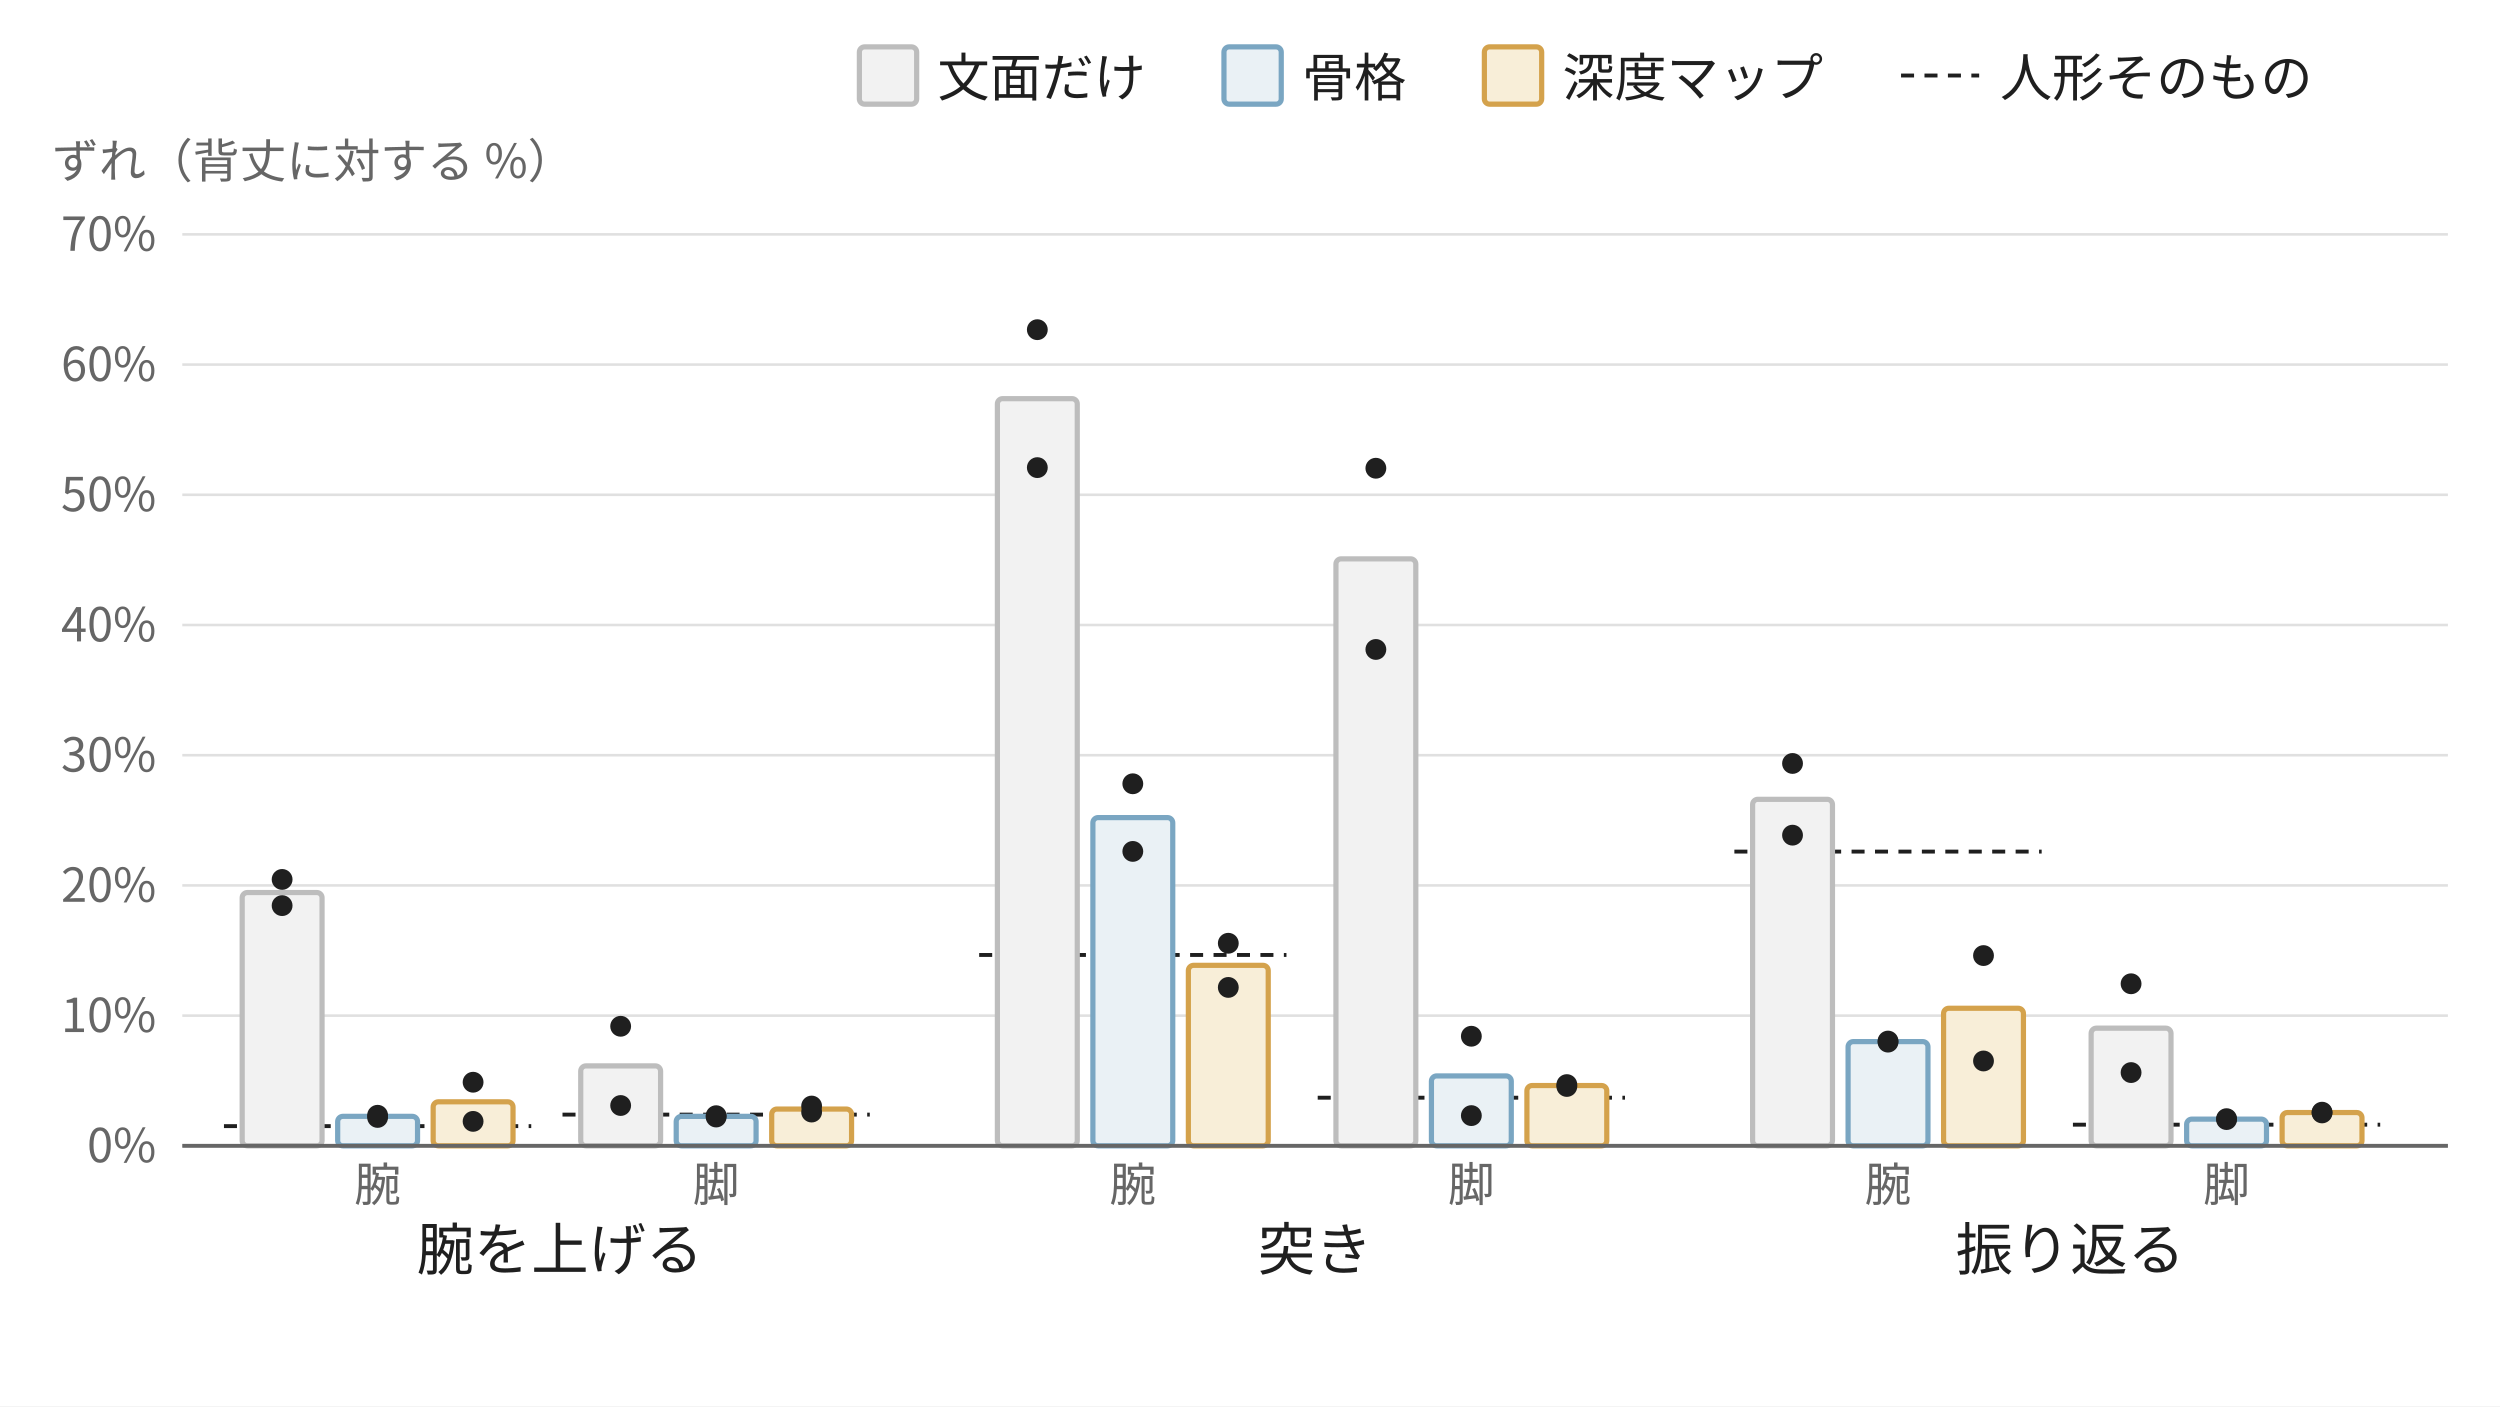
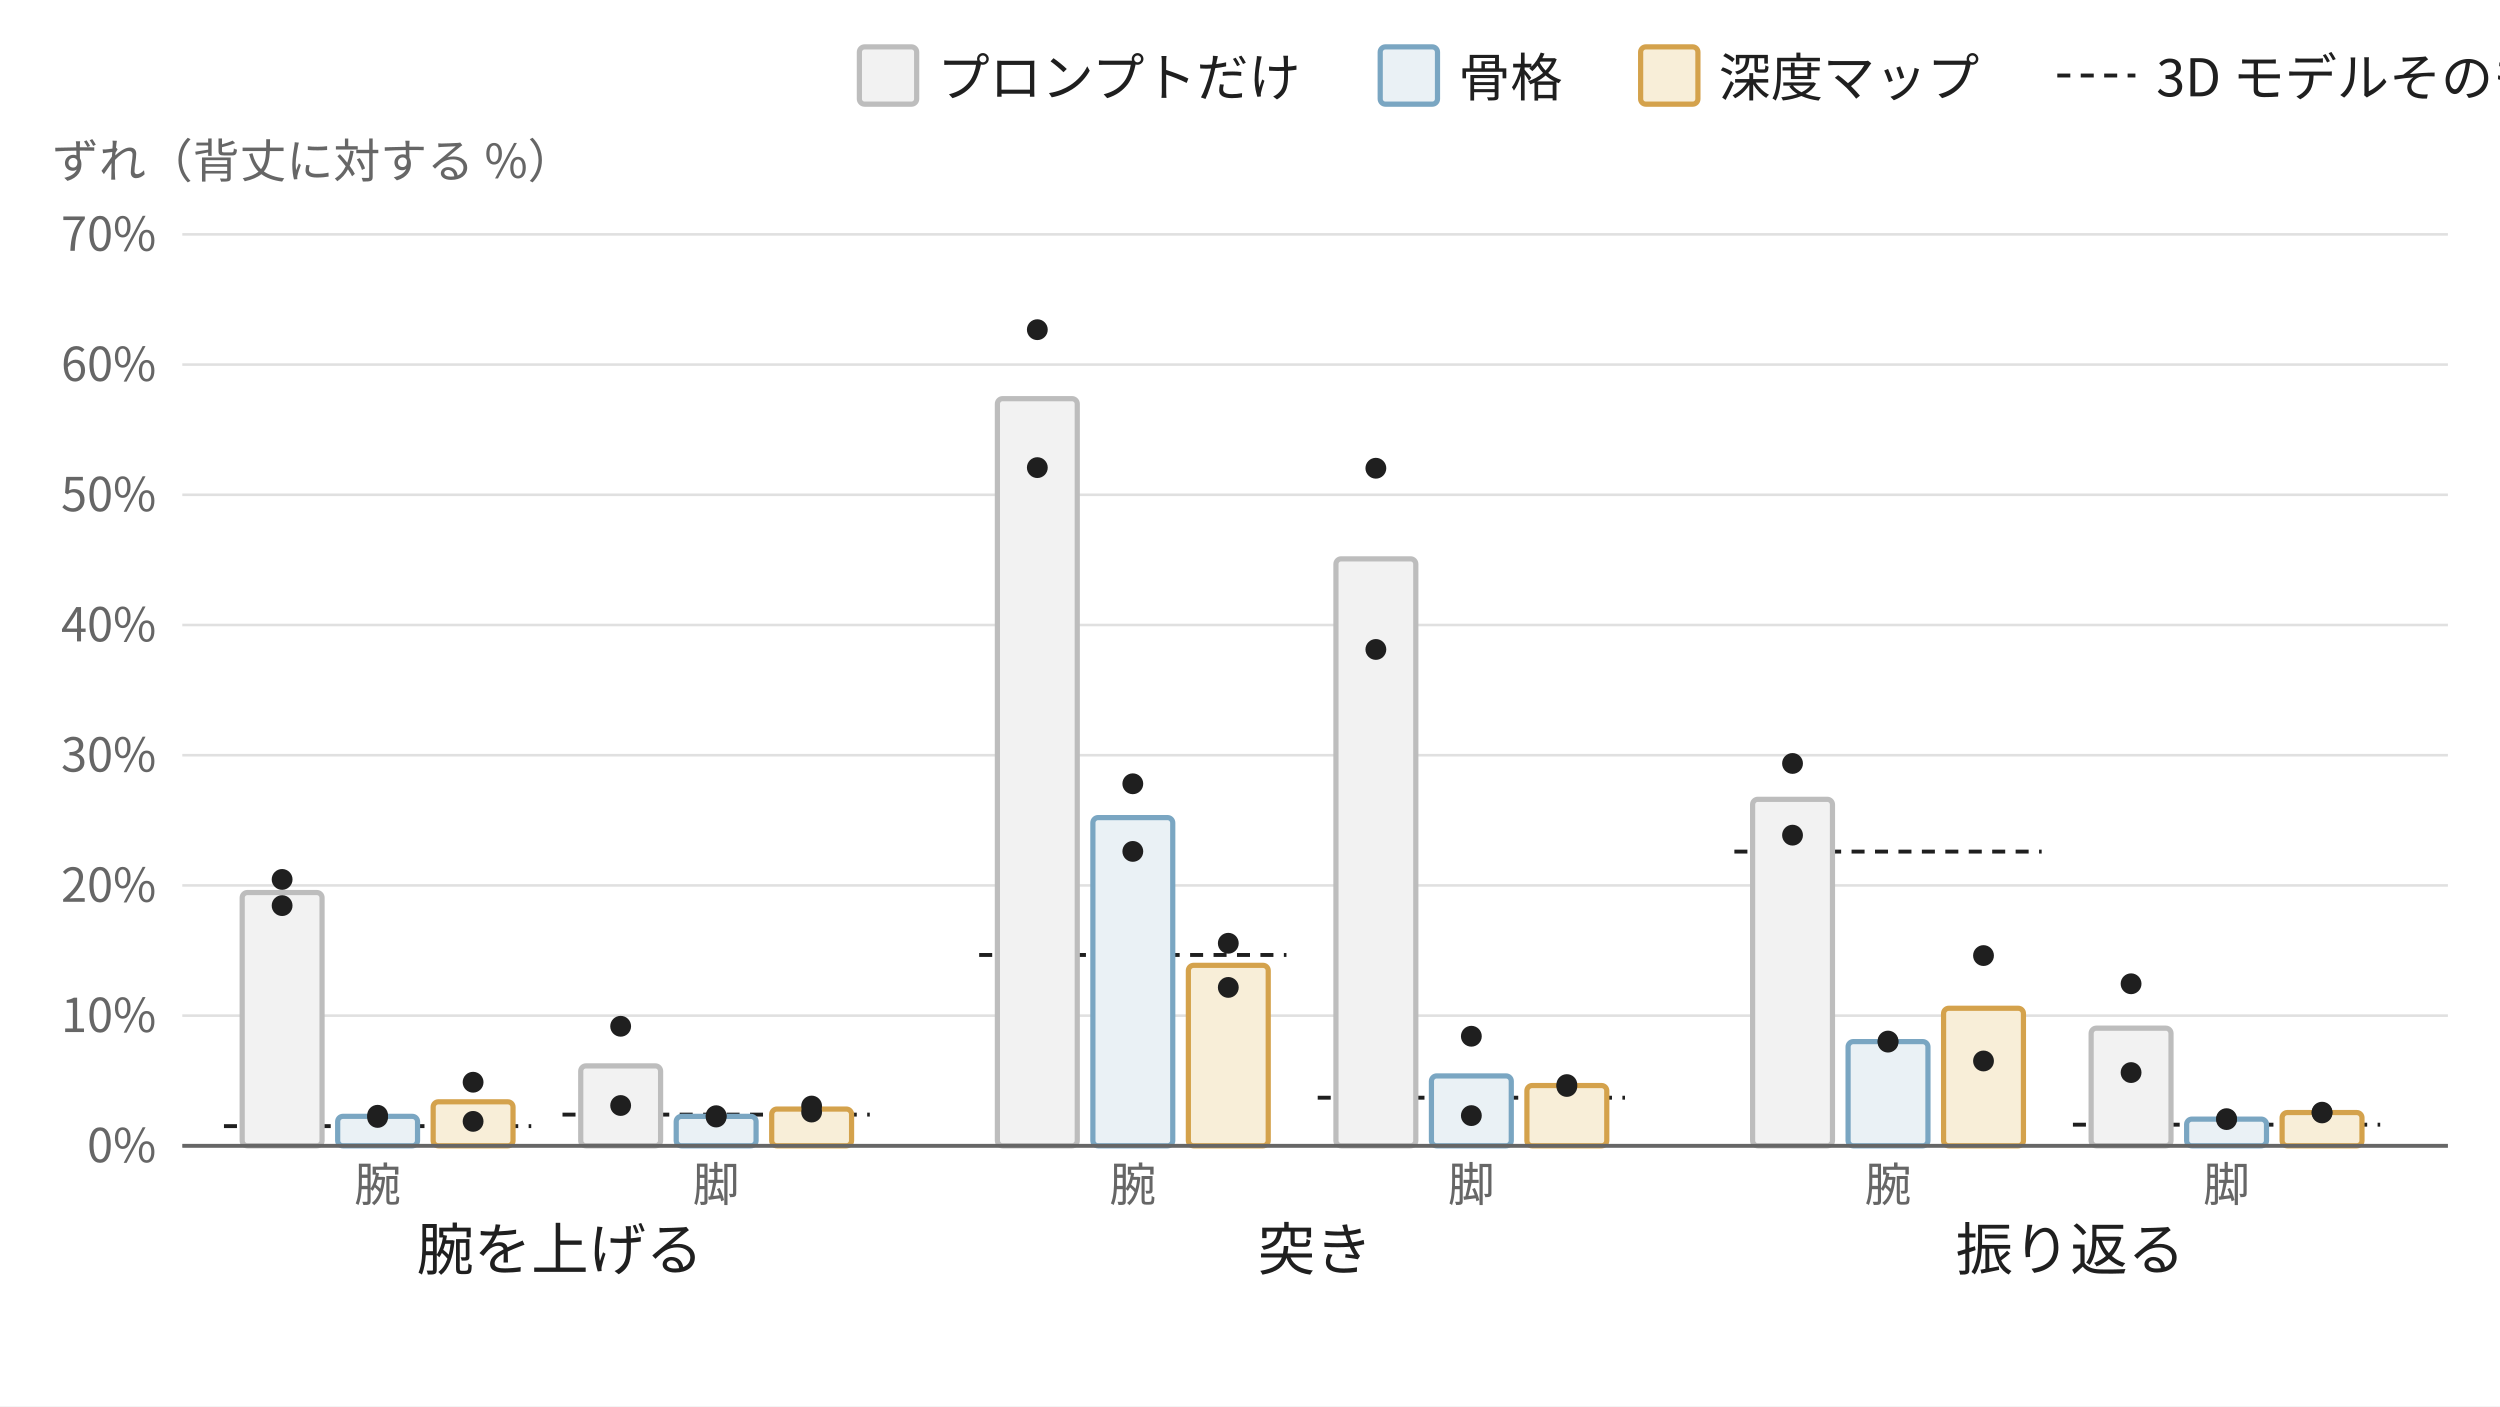
<svg xmlns="http://www.w3.org/2000/svg" viewBox="0 0 960 540" width="960" height="540">
  <rect width="960" height="540" fill="#ffffff" />
  <line x1="70" y1="440.0" x2="940" y2="440.0" stroke="#e0e0e0" stroke-width="1" />
  <text x="60" y="440.0" font-family="'Hiragino Sans','Noto Sans CJK JP','Yu Gothic',sans-serif" font-size="18" fill="#666666" text-anchor="end" dominant-baseline="middle">0%</text>
  <line x1="70" y1="390.0" x2="940" y2="390.0" stroke="#e0e0e0" stroke-width="1" />
  <text x="60" y="390.0" font-family="'Hiragino Sans','Noto Sans CJK JP','Yu Gothic',sans-serif" font-size="18" fill="#666666" text-anchor="end" dominant-baseline="middle">10%</text>
  <line x1="70" y1="340.0" x2="940" y2="340.0" stroke="#e0e0e0" stroke-width="1" />
  <text x="60" y="340.0" font-family="'Hiragino Sans','Noto Sans CJK JP','Yu Gothic',sans-serif" font-size="18" fill="#666666" text-anchor="end" dominant-baseline="middle">20%</text>
  <line x1="70" y1="290.0" x2="940" y2="290.0" stroke="#e0e0e0" stroke-width="1" />
  <text x="60" y="290.0" font-family="'Hiragino Sans','Noto Sans CJK JP','Yu Gothic',sans-serif" font-size="18" fill="#666666" text-anchor="end" dominant-baseline="middle">30%</text>
  <line x1="70" y1="240.0" x2="940" y2="240.0" stroke="#e0e0e0" stroke-width="1" />
  <text x="60" y="240.0" font-family="'Hiragino Sans','Noto Sans CJK JP','Yu Gothic',sans-serif" font-size="18" fill="#666666" text-anchor="end" dominant-baseline="middle">40%</text>
  <line x1="70" y1="190.0" x2="940" y2="190.0" stroke="#e0e0e0" stroke-width="1" />
  <text x="60" y="190.0" font-family="'Hiragino Sans','Noto Sans CJK JP','Yu Gothic',sans-serif" font-size="18" fill="#666666" text-anchor="end" dominant-baseline="middle">50%</text>
  <line x1="70" y1="140.0" x2="940" y2="140.0" stroke="#e0e0e0" stroke-width="1" />
  <text x="60" y="140.0" font-family="'Hiragino Sans','Noto Sans CJK JP','Yu Gothic',sans-serif" font-size="18" fill="#666666" text-anchor="end" dominant-baseline="middle">60%</text>
  <line x1="70" y1="90.0" x2="940" y2="90.0" stroke="#e0e0e0" stroke-width="1" />
  <text x="60" y="90.0" font-family="'Hiragino Sans','Noto Sans CJK JP','Yu Gothic',sans-serif" font-size="18" fill="#666666" text-anchor="end" dominant-baseline="middle">70%</text>
  <text x="20" y="62" font-family="'Hiragino Sans','Noto Sans CJK JP','Yu Gothic',sans-serif" font-size="18" fill="#666666" text-anchor="start" dominant-baseline="middle">ずれ（背丈に対する %）</text>
  <text x="215.0" y="480" font-family="'Hiragino Sans','Noto Sans CJK JP','Yu Gothic',sans-serif" font-size="22" fill="#1f1f1f" text-anchor="middle" dominant-baseline="middle">腕を上げる</text>
  <text x="145.0" y="455" font-family="'Hiragino Sans','Noto Sans CJK JP','Yu Gothic',sans-serif" font-size="18" fill="#666666" text-anchor="middle" dominant-baseline="middle">腕</text>
  <line x1="86.0" y1="432.432" x2="204.0" y2="432.432" stroke="#1f1f1f" stroke-width="1.5" stroke-dasharray="5 4" />
  <rect x="93.0" y="342.731" width="30.667" height="97.269" rx="2" fill="#f2f2f2" stroke="#bdbdbd" stroke-width="2" />
  <circle cx="108.333" cy="347.759" r="4" fill="#1f1f1f" />
  <circle cx="108.333" cy="337.702" r="4" fill="#1f1f1f" />
  <rect x="129.667" y="428.679" width="30.667" height="11.321" rx="2" fill="#eaf1f5" stroke="#7aa6c2" stroke-width="2" />
  <circle cx="145.0" cy="429.096" r="4" fill="#1f1f1f" />
  <circle cx="145.0" cy="428.261" r="4" fill="#1f1f1f" />
  <rect x="166.333" y="423.094" width="30.667" height="16.906" rx="2" fill="#f8eed8" stroke="#d4a24c" stroke-width="2" />
  <circle cx="181.667" cy="415.577" r="4" fill="#1f1f1f" />
  <circle cx="181.667" cy="430.61" r="4" fill="#1f1f1f" />
  <text x="275.0" y="455" font-family="'Hiragino Sans','Noto Sans CJK JP','Yu Gothic',sans-serif" font-size="18" fill="#666666" text-anchor="middle" dominant-baseline="middle">脚</text>
  <line x1="216.0" y1="428.01" x2="334.0" y2="428.01" stroke="#1f1f1f" stroke-width="1.5" stroke-dasharray="5 4" />
  <rect x="223.0" y="409.303" width="30.667" height="30.697" rx="2" fill="#f2f2f2" stroke="#bdbdbd" stroke-width="2" />
  <circle cx="238.333" cy="394.089" r="4" fill="#1f1f1f" />
  <circle cx="238.333" cy="424.516" r="4" fill="#1f1f1f" />
  <rect x="259.667" y="428.683" width="30.667" height="11.317" rx="2" fill="#eaf1f5" stroke="#7aa6c2" stroke-width="2" />
  <circle cx="275.0" cy="428.428" r="4" fill="#1f1f1f" />
  <circle cx="275.0" cy="428.938" r="4" fill="#1f1f1f" />
  <rect x="296.333" y="425.875" width="30.667" height="14.125" rx="2" fill="#f8eed8" stroke="#d4a24c" stroke-width="2" />
  <circle cx="311.667" cy="427.027" r="4" fill="#1f1f1f" />
  <circle cx="311.667" cy="424.723" r="4" fill="#1f1f1f" />
  <text x="505.0" y="480" font-family="'Hiragino Sans','Noto Sans CJK JP','Yu Gothic',sans-serif" font-size="22" fill="#1f1f1f" text-anchor="middle" dominant-baseline="middle">突き</text>
  <text x="435.0" y="455" font-family="'Hiragino Sans','Noto Sans CJK JP','Yu Gothic',sans-serif" font-size="18" fill="#666666" text-anchor="middle" dominant-baseline="middle">腕</text>
  <line x1="376.0" y1="366.706" x2="494.0" y2="366.706" stroke="#1f1f1f" stroke-width="1.5" stroke-dasharray="5 4" />
  <rect x="383.0" y="153.082" width="30.667" height="286.918" rx="2" fill="#f2f2f2" stroke="#bdbdbd" stroke-width="2" />
  <circle cx="398.333" cy="126.596" r="4" fill="#1f1f1f" />
  <circle cx="398.333" cy="179.567" r="4" fill="#1f1f1f" />
  <rect x="419.667" y="313.955" width="30.667" height="126.045" rx="2" fill="#eaf1f5" stroke="#7aa6c2" stroke-width="2" />
  <circle cx="435.0" cy="300.968" r="4" fill="#1f1f1f" />
  <circle cx="435.0" cy="326.942" r="4" fill="#1f1f1f" />
  <rect x="456.333" y="370.691" width="30.667" height="69.309" rx="2" fill="#f8eed8" stroke="#d4a24c" stroke-width="2" />
  <circle cx="471.667" cy="362.212" r="4" fill="#1f1f1f" />
  <circle cx="471.667" cy="379.169" r="4" fill="#1f1f1f" />
  <text x="565.0" y="455" font-family="'Hiragino Sans','Noto Sans CJK JP','Yu Gothic',sans-serif" font-size="18" fill="#666666" text-anchor="middle" dominant-baseline="middle">脚</text>
  <line x1="506.0" y1="421.518" x2="624.0" y2="421.518" stroke="#1f1f1f" stroke-width="1.5" stroke-dasharray="5 4" />
  <rect x="513.0" y="214.597" width="30.667" height="225.403" rx="2" fill="#f2f2f2" stroke="#bdbdbd" stroke-width="2" />
  <circle cx="528.333" cy="179.803" r="4" fill="#1f1f1f" />
  <circle cx="528.333" cy="249.391" r="4" fill="#1f1f1f" />
  <rect x="549.667" y="413.156" width="30.667" height="26.844" rx="2" fill="#eaf1f5" stroke="#7aa6c2" stroke-width="2" />
  <circle cx="565.0" cy="428.394" r="4" fill="#1f1f1f" />
  <circle cx="565.0" cy="397.917" r="4" fill="#1f1f1f" />
  <rect x="586.333" y="416.844" width="30.667" height="23.156" rx="2" fill="#f8eed8" stroke="#d4a24c" stroke-width="2" />
  <circle cx="601.667" cy="416.484" r="4" fill="#1f1f1f" />
  <circle cx="601.667" cy="417.205" r="4" fill="#1f1f1f" />
  <text x="795.0" y="480" font-family="'Hiragino Sans','Noto Sans CJK JP','Yu Gothic',sans-serif" font-size="22" fill="#1f1f1f" text-anchor="middle" dominant-baseline="middle">振り返る</text>
  <text x="725.0" y="455" font-family="'Hiragino Sans','Noto Sans CJK JP','Yu Gothic',sans-serif" font-size="18" fill="#666666" text-anchor="middle" dominant-baseline="middle">腕</text>
  <line x1="666.0" y1="327.012" x2="784.0" y2="327.012" stroke="#1f1f1f" stroke-width="1.5" stroke-dasharray="5 4" />
  <rect x="673.0" y="306.935" width="30.667" height="133.065" rx="2" fill="#f2f2f2" stroke="#bdbdbd" stroke-width="2" />
  <circle cx="688.333" cy="293.166" r="4" fill="#1f1f1f" />
  <circle cx="688.333" cy="320.704" r="4" fill="#1f1f1f" />
  <rect x="709.667" y="399.974" width="30.667" height="40.026" rx="2" fill="#eaf1f5" stroke="#7aa6c2" stroke-width="2" />
  <circle cx="725.0" cy="399.768" r="4" fill="#1f1f1f" />
  <circle cx="725.0" cy="400.18" r="4" fill="#1f1f1f" />
  <rect x="746.333" y="387.177" width="30.667" height="52.823" rx="2" fill="#f8eed8" stroke="#d4a24c" stroke-width="2" />
  <circle cx="761.667" cy="366.939" r="4" fill="#1f1f1f" />
  <circle cx="761.667" cy="407.415" r="4" fill="#1f1f1f" />
  <text x="855.0" y="455" font-family="'Hiragino Sans','Noto Sans CJK JP','Yu Gothic',sans-serif" font-size="18" fill="#666666" text-anchor="middle" dominant-baseline="middle">脚</text>
  <line x1="796.0" y1="431.878" x2="914.0" y2="431.878" stroke="#1f1f1f" stroke-width="1.5" stroke-dasharray="5 4" />
  <rect x="803.0" y="394.817" width="30.667" height="45.183" rx="2" fill="#f2f2f2" stroke="#bdbdbd" stroke-width="2" />
  <circle cx="818.333" cy="377.767" r="4" fill="#1f1f1f" />
  <circle cx="818.333" cy="411.867" r="4" fill="#1f1f1f" />
  <rect x="839.667" y="429.742" width="30.667" height="10.258" rx="2" fill="#eaf1f5" stroke="#7aa6c2" stroke-width="2" />
  <circle cx="855.0" cy="429.564" r="4" fill="#1f1f1f" />
  <circle cx="855.0" cy="429.919" r="4" fill="#1f1f1f" />
  <rect x="876.333" y="427.22" width="30.667" height="12.78" rx="2" fill="#f8eed8" stroke="#d4a24c" stroke-width="2" />
  <circle cx="891.667" cy="427.079" r="4" fill="#1f1f1f" />
  <circle cx="891.667" cy="427.361" r="4" fill="#1f1f1f" />
  <line x1="70" y1="440" x2="940" y2="440" stroke="#666666" stroke-width="1.5" />
  <rect x="330" y="18" width="22" height="22" rx="2" fill="#f2f2f2" stroke="#bdbdbd" stroke-width="2" />
-   <text x="360" y="30" font-family="'Hiragino Sans','Noto Sans CJK JP','Yu Gothic',sans-serif" font-size="20" fill="#1f1f1f" text-anchor="start" dominant-baseline="middle">文面だけ</text>
-   <rect x="470" y="18" width="22" height="22" rx="2" fill="#eaf1f5" stroke="#7aa6c2" stroke-width="2" />
-   <text x="500" y="30" font-family="'Hiragino Sans','Noto Sans CJK JP','Yu Gothic',sans-serif" font-size="20" fill="#1f1f1f" text-anchor="start" dominant-baseline="middle">骨格</text>
-   <rect x="570" y="18" width="22" height="22" rx="2" fill="#f8eed8" stroke="#d4a24c" stroke-width="2" />
-   <text x="600" y="30" font-family="'Hiragino Sans','Noto Sans CJK JP','Yu Gothic',sans-serif" font-size="20" fill="#1f1f1f" text-anchor="start" dominant-baseline="middle">深度マップ</text>
-   <line x1="730" y1="29" x2="760" y2="29" stroke="#1f1f1f" stroke-width="1.5" stroke-dasharray="5 4" />
-   <text x="768" y="30" font-family="'Hiragino Sans','Noto Sans CJK JP','Yu Gothic',sans-serif" font-size="20" fill="#1f1f1f" text-anchor="start" dominant-baseline="middle">人形そのもの</text>
+   <text x="360" y="30" font-family="'Hiragino Sans','Noto Sans CJK JP','Yu Gothic',sans-serif" font-size="20" fill="#1f1f1f" text-anchor="start" dominant-baseline="middle">プロンプトだけ</text>
+   <rect x="530" y="18" width="22" height="22" rx="2" fill="#eaf1f5" stroke="#7aa6c2" stroke-width="2" />
+   <text x="560" y="30" font-family="'Hiragino Sans','Noto Sans CJK JP','Yu Gothic',sans-serif" font-size="20" fill="#1f1f1f" text-anchor="start" dominant-baseline="middle">骨格</text>
+   <rect x="630" y="18" width="22" height="22" rx="2" fill="#f8eed8" stroke="#d4a24c" stroke-width="2" />
+   <text x="660" y="30" font-family="'Hiragino Sans','Noto Sans CJK JP','Yu Gothic',sans-serif" font-size="20" fill="#1f1f1f" text-anchor="start" dominant-baseline="middle">深度マップ</text>
+   <line x1="790" y1="29" x2="820" y2="29" stroke="#1f1f1f" stroke-width="1.5" stroke-dasharray="5 4" />
+   <text x="828" y="30" font-family="'Hiragino Sans','Noto Sans CJK JP','Yu Gothic',sans-serif" font-size="20" fill="#1f1f1f" text-anchor="start" dominant-baseline="middle">3D モデルそのもの</text>
</svg>
